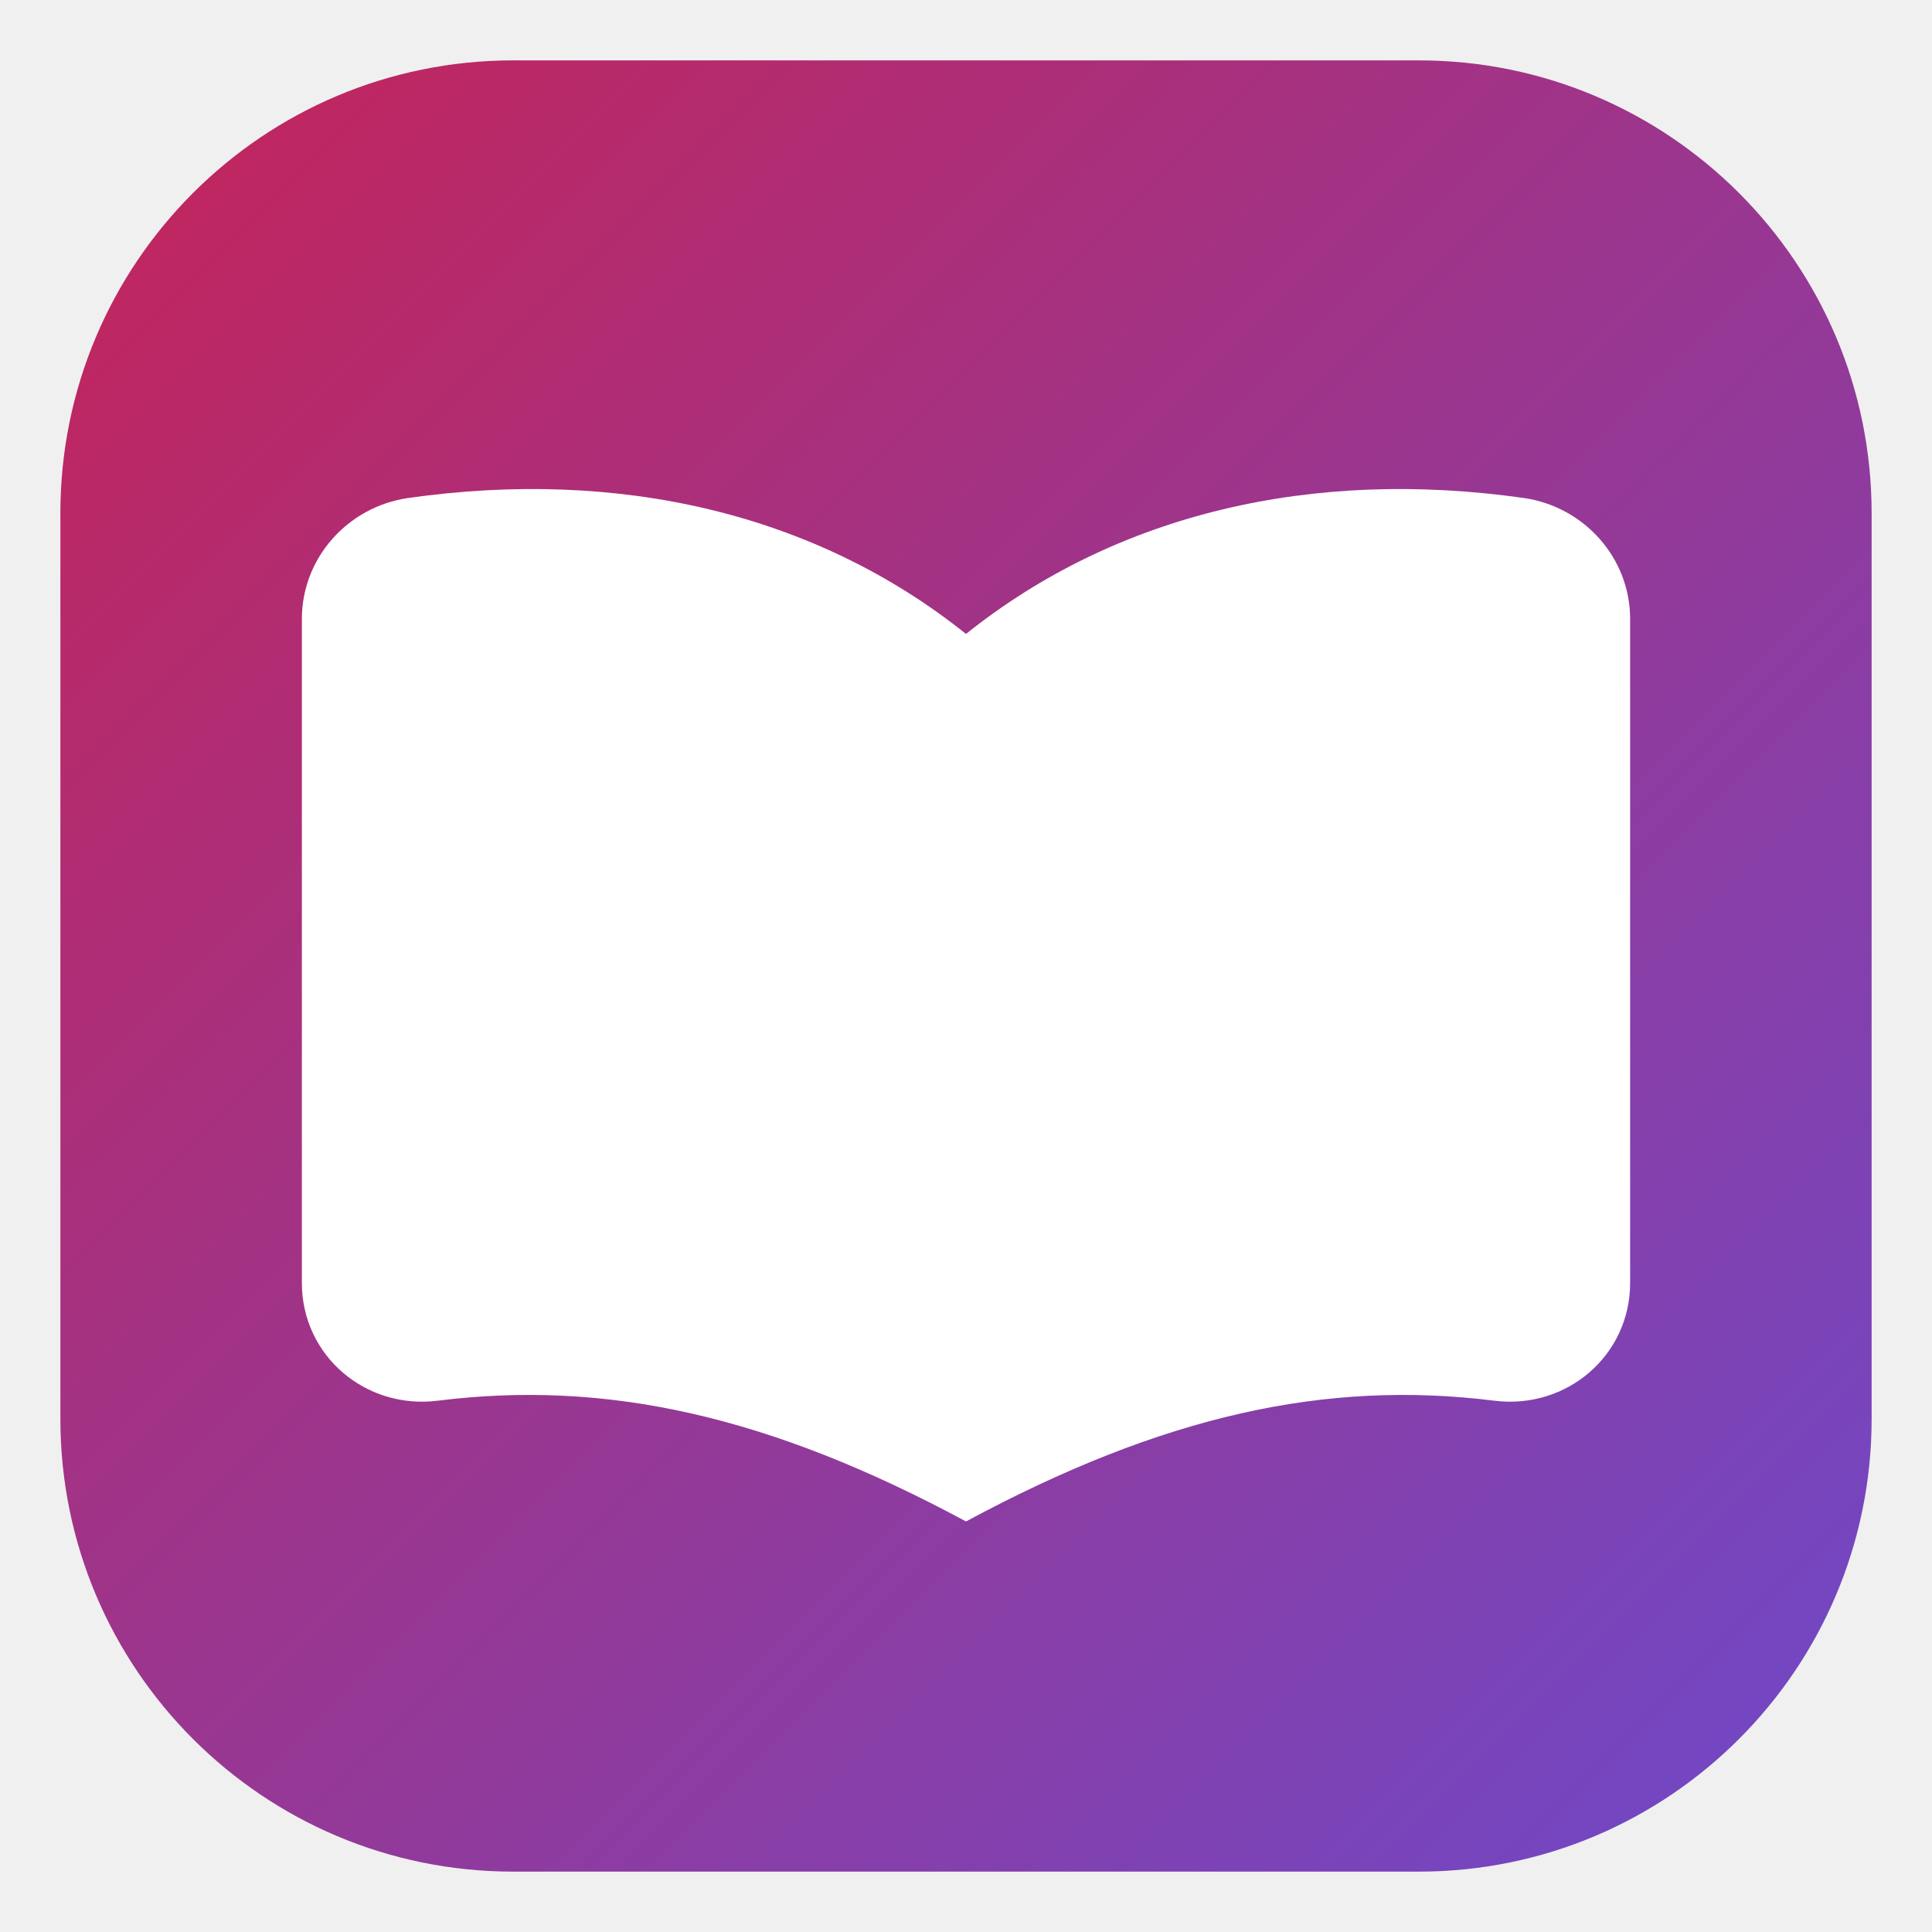
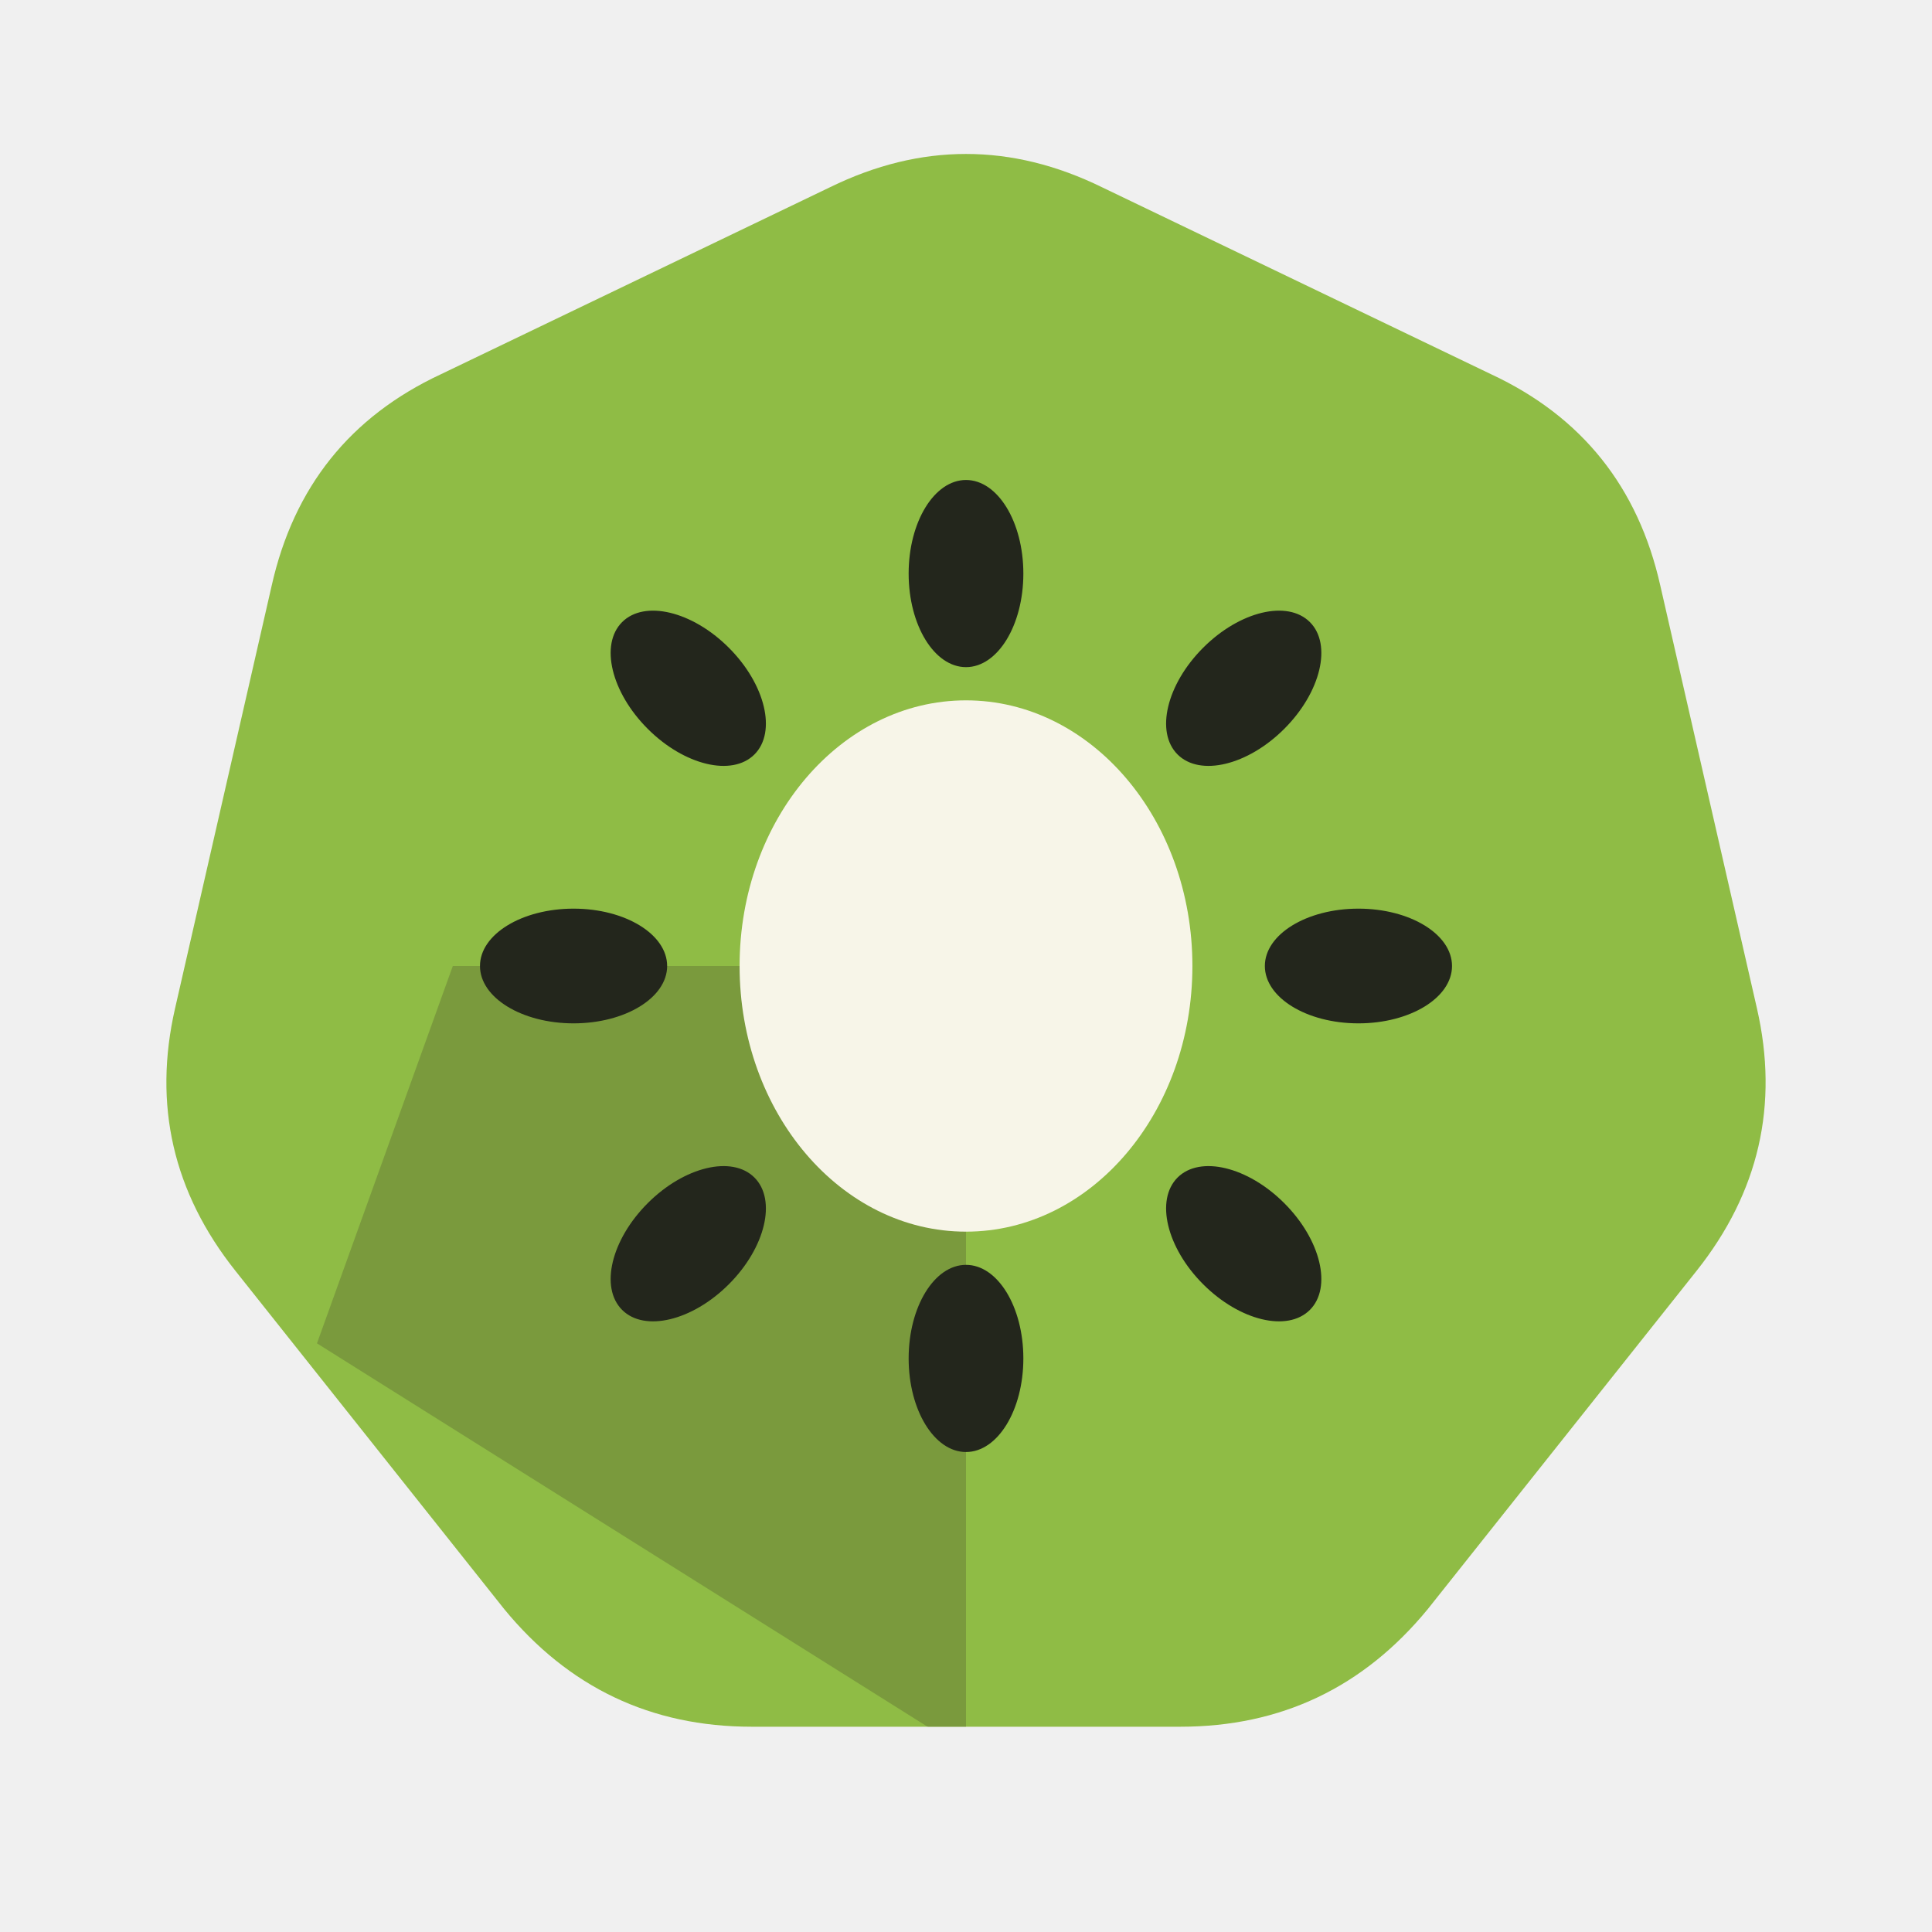
<svg xmlns="http://www.w3.org/2000/svg" width="64" height="64" viewBox="0 0 64 64" fill="none" role="img" aria-label="키즈위키">
  <defs>
-     <linearGradient id="kidsFav" x1="4" y1="4" x2="60" y2="60" gradientUnits="userSpaceOnUse">
-       <stop offset="0" stop-color="#c2255c" />
-       <stop offset="1" stop-color="#7048c6" />
-     </linearGradient>
+     <clipPath id="kiwiBody">
+       <path d="M27.5,6.2 Q32.0,4.0 36.5,6.2 L49.4,12.4 Q53.9,14.5 55.0,19.4 L58.2,33.4 Q59.3,38.2 56.2,42.1 L47.3,53.3 Q44.1,57.2 39.1,57.2 L24.9,57.2 Q19.9,57.2 16.7,53.3 L7.8,42.1 Q4.7,38.2 5.8,33.4 L9.0,19.4 Q10.1,14.5 14.6,12.4 Z" />
+     </clipPath>
  </defs>
-   <rect x="2" y="2" width="60" height="60" rx="15" fill="url(#kidsFav)" />
-   <path d="M32 21c-5-4-11.5-5.5-18.5-4.5-2 .3-3.5 2-3.5 4v22c0 2.4 2.1 4.2 4.5 3.9 5.6-.7 11 .5 17.5 4V21z" fill="#ffffff" />
-   <path d="M32 21c5-4 11.5-5.5 18.5-4.5 2 .3 3.5 2 3.5 4v22c0 2.4-2.1 4.2-4.5 3.9-5.6-.7-11 .5-17.5 4V21z" fill="#ffffff" />
+   <path d="M27.5,6.2 Q32.0,4.0 36.5,6.2 L49.4,12.4 Q53.9,14.5 55.0,19.4 L58.2,33.4 Q59.3,38.2 56.2,42.1 L47.3,53.3 Q44.1,57.2 39.1,57.2 L24.9,57.2 Q19.9,57.2 16.7,53.3 L7.8,42.1 Q4.7,38.2 5.8,33.4 L9.0,19.4 Q10.1,14.5 14.6,12.4 Z" fill="#8fbc45" />
+   <path d="M32,58 L10.5,44.5 L15,32 L32,32 Z" fill="#5f7233" opacity="0.45" clip-path="url(#kiwiBody)" />
+   <g fill="#23261c">
+     <ellipse cx="32.0" cy="19.0" rx="1.9" ry="3.1" transform="rotate(0 32.0 19.0)" />
+     <ellipse cx="41.2" cy="22.8" rx="1.9" ry="3.1" transform="rotate(45 41.2 22.8)" />
+     <ellipse cx="45.0" cy="32.0" rx="1.9" ry="3.1" transform="rotate(90 45.0 32.0)" />
+     <ellipse cx="41.2" cy="41.2" rx="1.9" ry="3.1" transform="rotate(135 41.2 41.2)" />
+     <ellipse cx="32.0" cy="45.0" rx="1.9" ry="3.1" transform="rotate(180 32.0 45.0)" />
+     <ellipse cx="22.8" cy="41.2" rx="1.9" ry="3.1" transform="rotate(225 22.8 41.2)" />
+     <ellipse cx="19.0" cy="32.0" rx="1.9" ry="3.1" transform="rotate(270 19.0 32.0)" />
+     <ellipse cx="22.8" cy="22.8" rx="1.9" ry="3.1" transform="rotate(315 22.8 22.8)" />
+   </g>
+   <ellipse cx="32" cy="32" rx="7.5" ry="8.8" fill="#f7f5e8" />
</svg>
